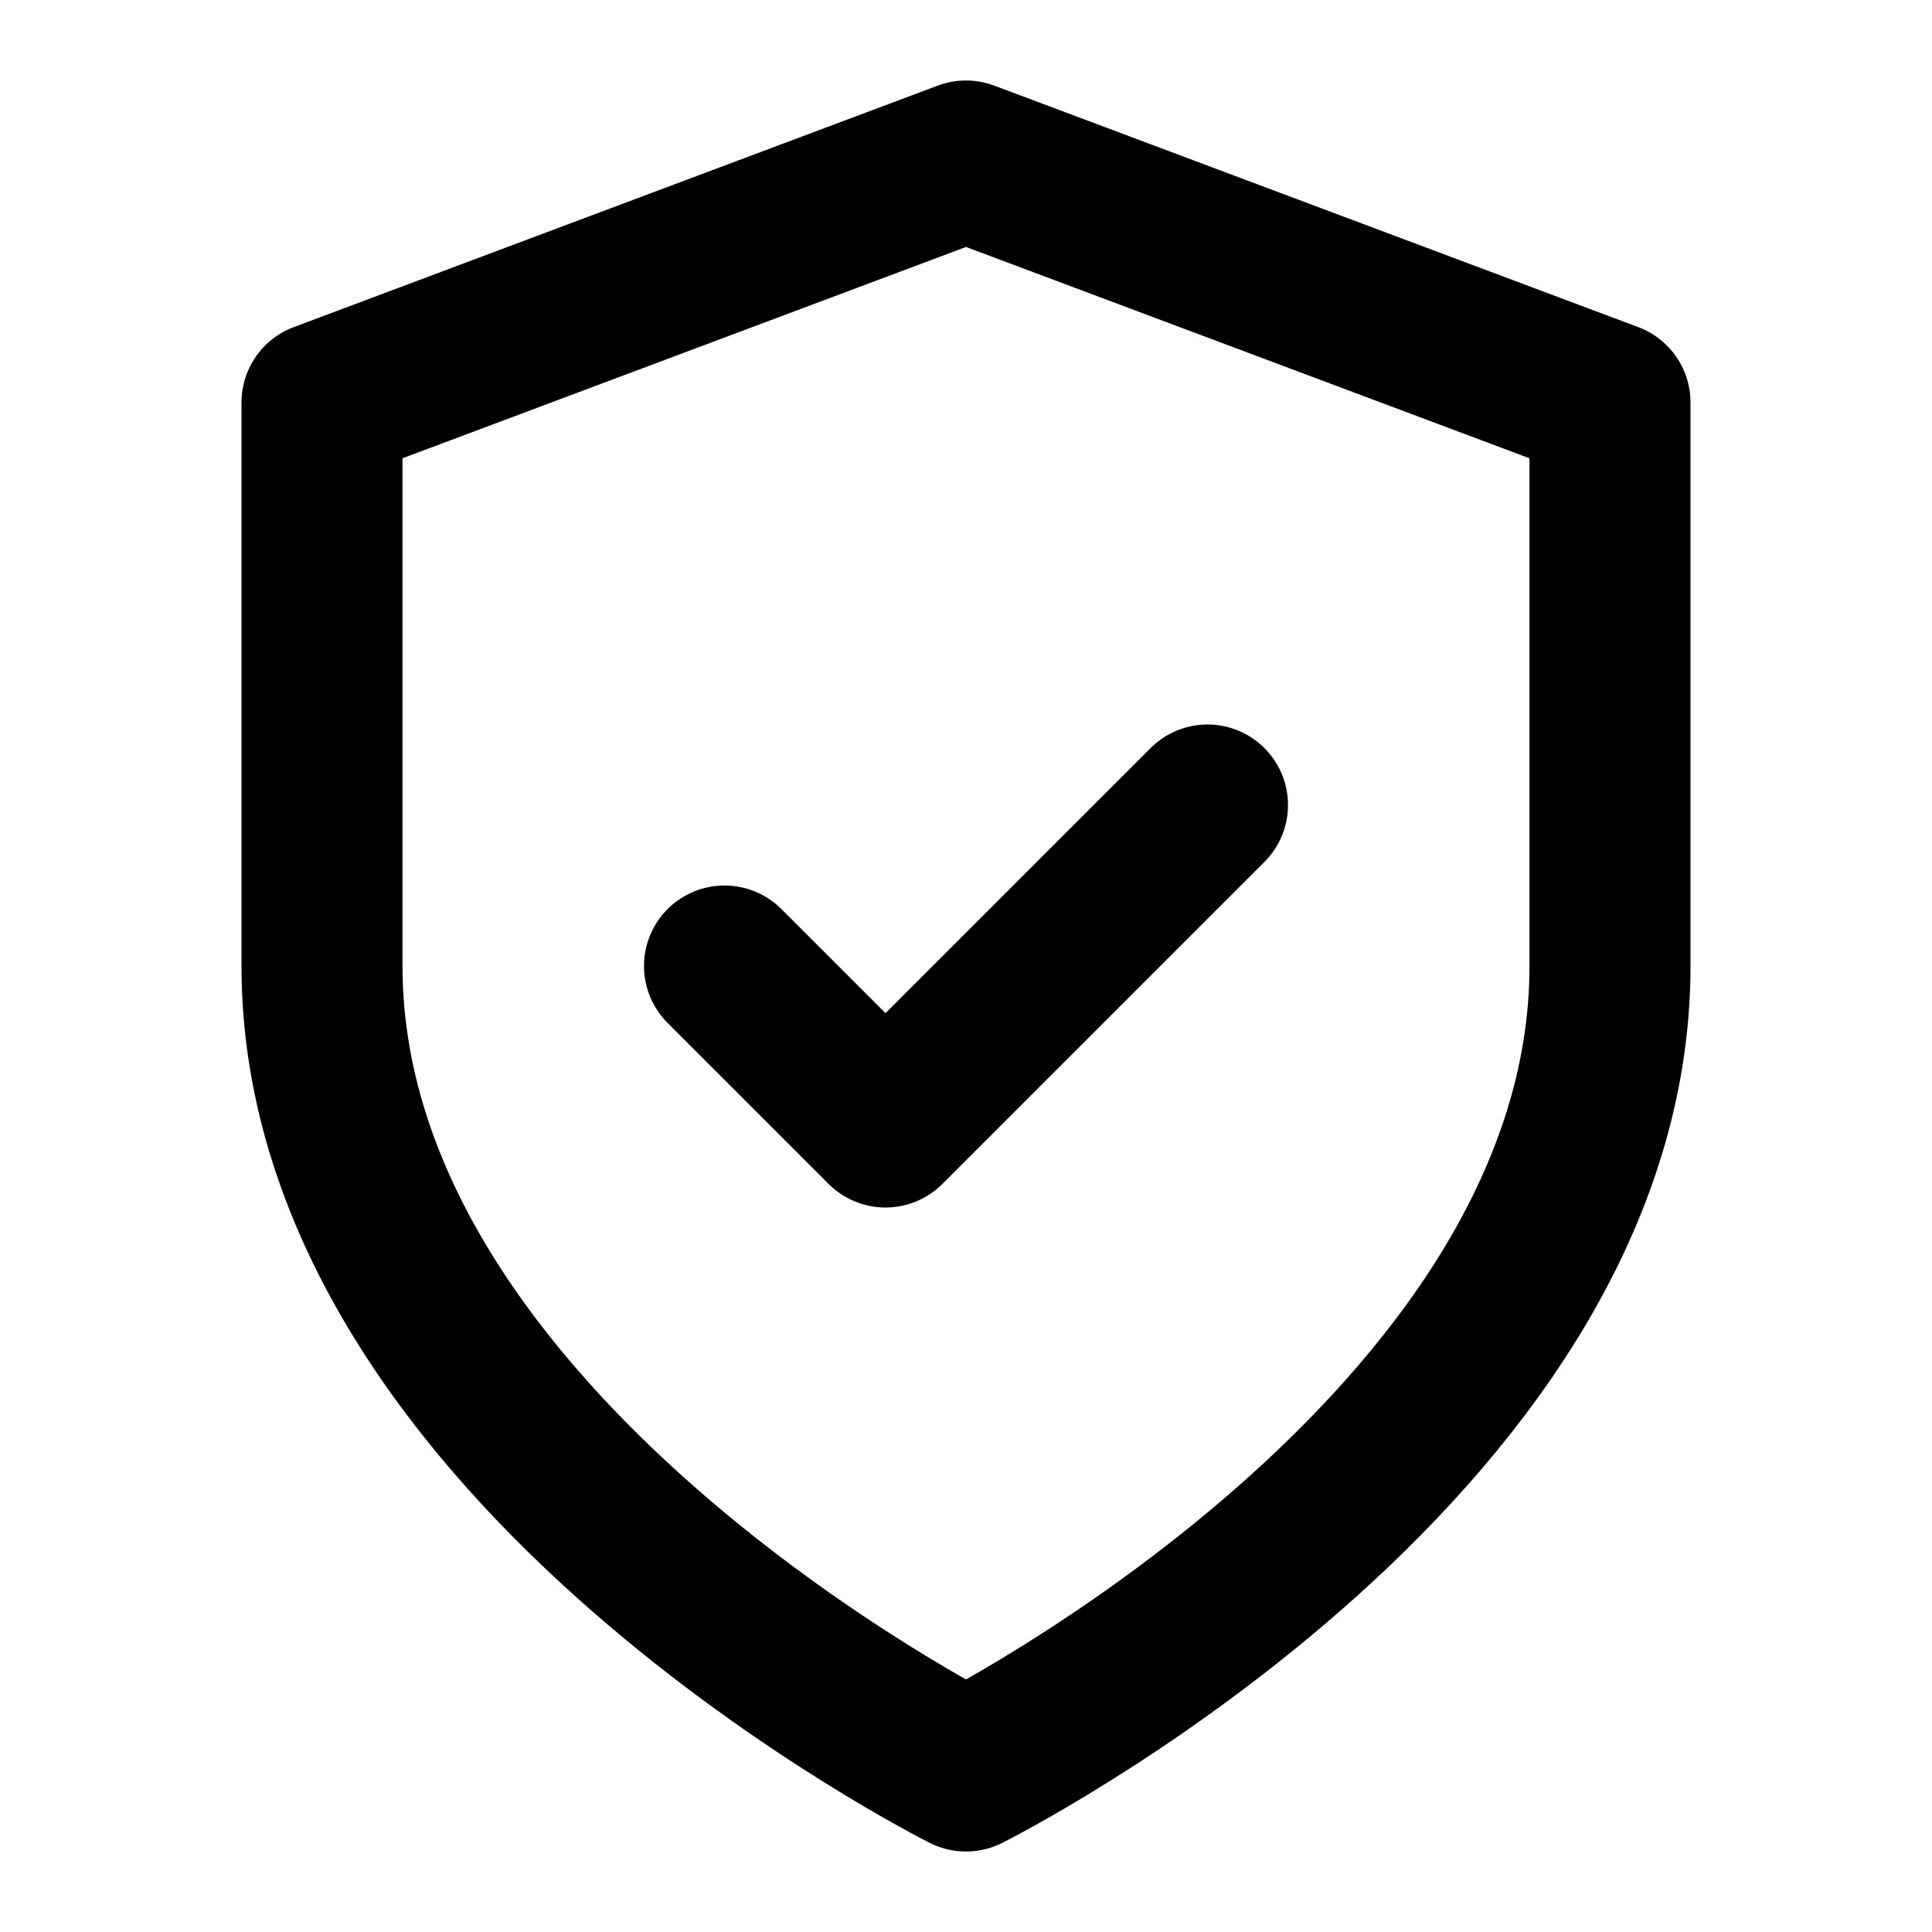
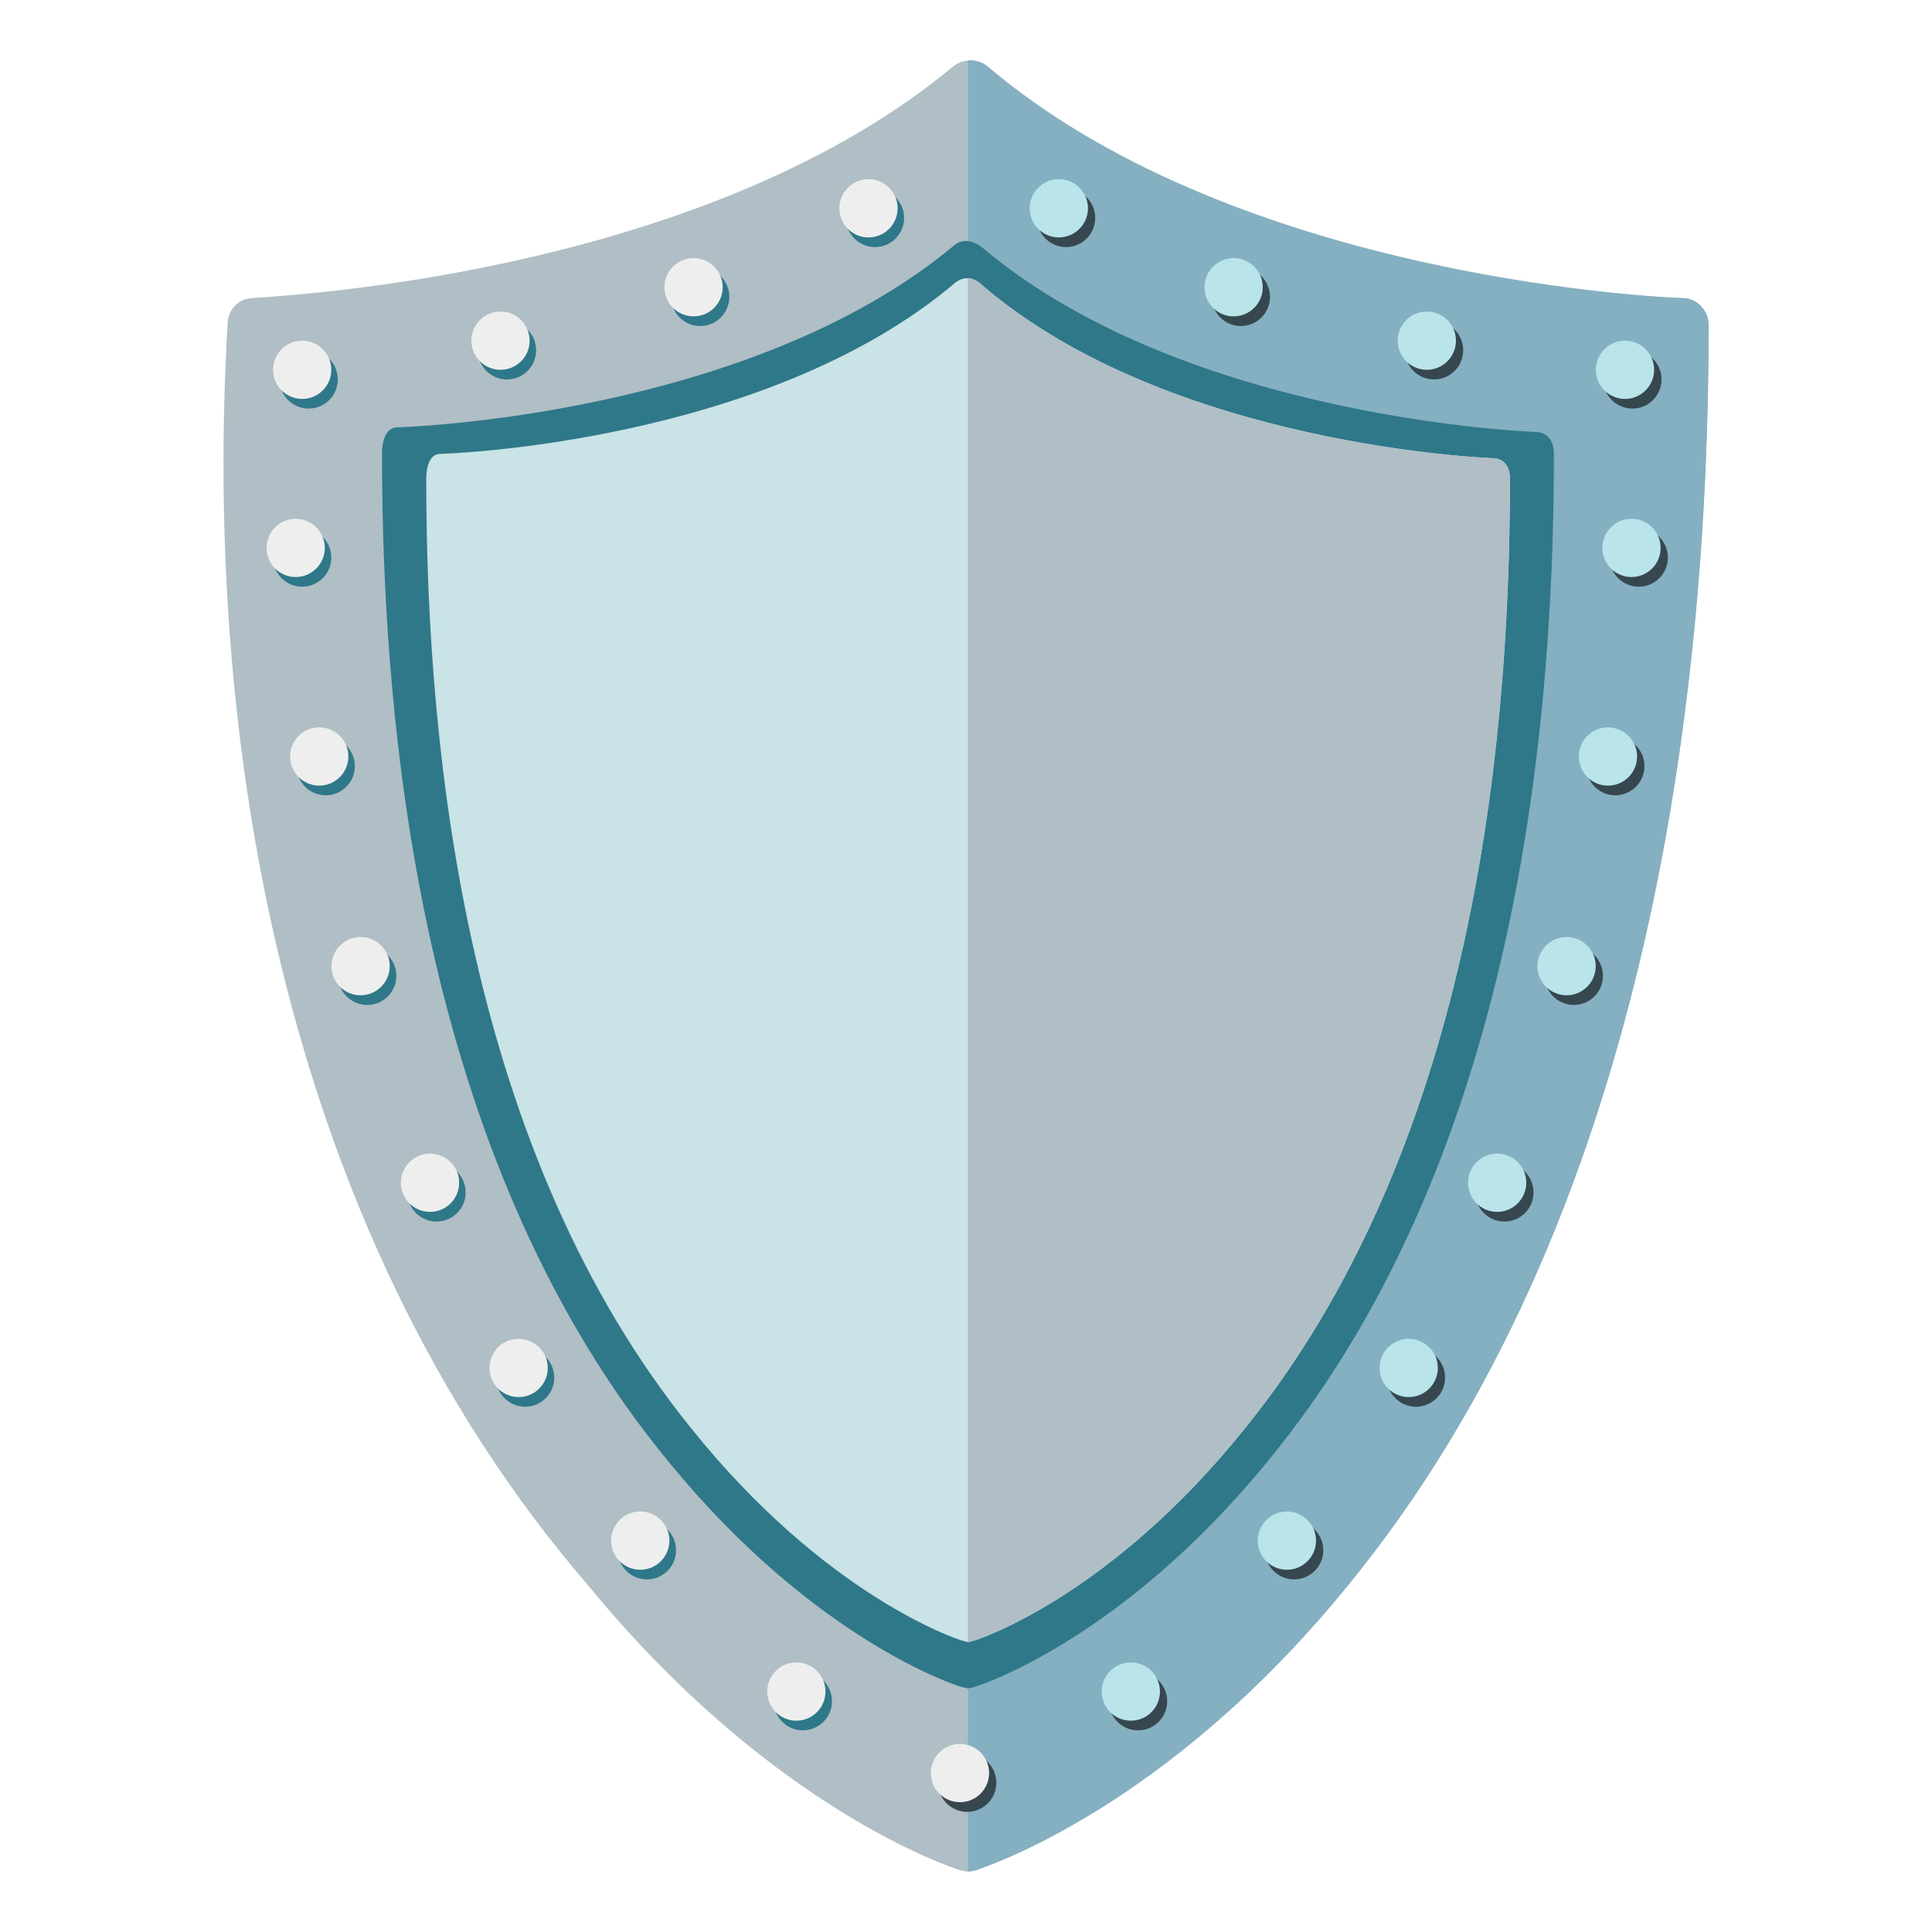
- <svg xmlns="http://www.w3.org/2000/svg" viewBox="0 0 24 24" fill="none" stroke="currentColor" stroke-width="2" stroke-linecap="round" stroke-linejoin="round">
-   <path d="M12 22s8-4 8-10V5l-8-3-8 3v7c0 6 8 10 8 10z" />
-   <path d="M9 12l2 2 4-4" />
+ <svg xmlns="http://www.w3.org/2000/svg" width="800px" height="800px" viewBox="0 0 128 128" aria-hidden="true" role="img" class="iconify iconify--noto" preserveAspectRatio="xMidYMid meet">
+   <path d="M16.77 19.75c-1 0-1.7.8-1.7 1.8v.1c-1.5 25.91 3.03 59.27 24.01 83.52c12.1 14.7 23.91 18.53 24.51 18.73c0 0 .28.09.54.09s.57-.1.57-.1c.5-.2 12.48-4.02 24.49-18.72c19.91-24.21 24.01-58.82 24.01-83.52v-.1c0-1-.8-1.8-1.7-1.8c-.3 0-29.11-1-46.01-15.3c-.7-.6-1.7-.6-2.4 0c-17.11 14.2-46.02 15.2-46.32 15.3z" fill="#b0bec5">
+ 
+ </path>
+   <path d="M111.49 19.75c-.3 0-29.11-1-46.01-15.3c-.4-.35-.83-.45-1.24-.45h-.11v120c.27-.01.62-.11.62-.12c.6-.25 12.44-4 24.44-18.7c19.91-24.21 24.01-58.82 24.01-83.52v-.1c0-1.01-.8-1.81-1.71-1.81z" fill="#84b0c1">
+ 
+ </path>
+   <path d="M26.33 28.31c-.82 0-1.02 1.02-1.02 1.74v.1c0 19.72 3.06 47.4 19 66.71c9.6 11.75 19 14.81 19.41 14.91l.41.1l.41-.1c.41-.1 9.81-3.17 19.41-14.91c15.94-19.31 19-46.89 19-66.71v-.1c0-.82-.41-1.43-1.23-1.43h.1c-.2 0-23.19-.82-36.67-12.16c-1.19-.98-1.94-.2-1.94-.2C49.63 27.6 26.64 28.31 26.33 28.31z" fill="#2f7889">
+ 
+ </path>
+   <path d="M29.18 30.07c-.76 0-.94.96-.94 1.64v.1c0 18.57 2.83 44.65 17.57 62.84c8.88 11.07 17.57 13.95 17.95 14.05l.38.1l.38-.1c.38-.1 9.07-2.98 17.95-14.05c14.73-18.19 17.57-44.17 17.57-62.84v-.1c0-.77-.38-1.35-1.13-1.35H99c-.19 0-21.44-.77-33.91-11.45c-.94-.95-1.79-.19-1.79-.19C50.72 29.4 29.47 30.07 29.18 30.07z" fill="#c9e3e6">
+ 
+ </path>
+   <path d="M98.89 30.36h.09c-.19 0-21.44-.77-33.91-11.45c-.34-.34-.66-.46-.94-.47v90.35l.38-.1c.38-.1 9.07-2.98 17.95-14.05c14.73-18.19 17.57-44.17 17.57-62.84v-.1c-.01-.76-.38-1.34-1.14-1.34z" fill="#b0bec5">
+ 
+ </path>
+   <g>
+     <circle cx="70.63" cy="14.44" r="1.93" fill="#37474f">
+ 
+ </circle>
+     <circle cx="82.21" cy="19.67" r="1.93" fill="#37474f">
+ 
+ </circle>
+     <circle cx="95.01" cy="23.21" r="1.93" fill="#37474f">
+ 
+ </circle>
+     <circle cx="108.15" cy="25.14" r="1.93" fill="#37474f">
+ 
+ </circle>
+     <circle cx="108.57" cy="36.94" r="1.93" fill="#37474f">
+ 
+ </circle>
+     <circle cx="107.02" cy="50.76" r="1.93" fill="#37474f">
+ 
+ </circle>
+     <circle cx="64.08" cy="118.11" r="1.93" fill="#37474f">
+ 
+ </circle>
+     <circle cx="75.4" cy="112.71" r="1.93" fill="#37474f">
+ 
+ </circle>
+     <circle cx="85.74" cy="102.71" r="1.93" fill="#37474f">
+ 
+ </circle>
+     <circle cx="93.81" cy="91.27" r="1.93" fill="#37474f">
+ 
+ </circle>
+     <circle cx="99.67" cy="79" r="1.93" fill="#37474f">
+ 
+ </circle>
+     <circle cx="104.27" cy="64.65" r="1.93" fill="#37474f">
+ 
+ </circle>
+     <circle cx="70.15" cy="13.8" r="1.93" fill="#b9e4ea">
+ 
+ </circle>
+     <circle cx="81.73" cy="19.03" r="1.93" fill="#b9e4ea">
+ 
+ </circle>
+     <circle cx="94.53" cy="22.57" r="1.93" fill="#b9e4ea">
+ 
+ </circle>
+     <circle cx="107.66" cy="24.5" r="1.93" fill="#b9e4ea">
+ 
+ </circle>
+     <circle cx="108.09" cy="36.3" r="1.93" fill="#b9e4ea">
+ 
+ </circle>
+     <circle cx="106.53" cy="50.12" r="1.93" fill="#b9e4ea">
+ 
+ </circle>
+     <circle cx="63.6" cy="117.47" r="1.93" fill="#eee">
+ 
+ </circle>
+     <circle cx="74.92" cy="112.07" r="1.93" fill="#b9e4ea">
+ 
+ </circle>
+     <circle cx="85.26" cy="102.07" r="1.93" fill="#b9e4ea">
+ 
+ </circle>
+     <circle cx="93.33" cy="90.63" r="1.93" fill="#b9e4ea">
+ 
+ </circle>
+     <circle cx="99.19" cy="78.36" r="1.93" fill="#b9e4ea">
+ 
+ </circle>
+     <circle cx="103.79" cy="64.01" r="1.93" fill="#b9e4ea">
+ 
+ </circle>
+     <circle cx="57.97" cy="14.44" r="1.93" fill="#2f7889">
+ 
+ </circle>
+     <circle cx="46.39" cy="19.67" r="1.93" fill="#2f7889">
+ 
+ </circle>
+     <circle cx="33.59" cy="23.21" r="1.93" fill="#2f7889">
+ 
+ </circle>
+     <circle cx="20.45" cy="25.14" r="1.93" fill="#2f7889">
+ 
+ </circle>
+     <circle cx="20.02" cy="36.94" r="1.93" fill="#2f7889">
+ 
+ </circle>
+     <circle cx="21.58" cy="50.76" r="1.93" fill="#2f7889">
+ 
+ </circle>
+     <circle cx="53.19" cy="112.71" r="1.93" fill="#2f7889">
+ 
+ </circle>
+     <circle cx="42.86" cy="102.71" r="1.93" fill="#2f7889">
+ 
+ </circle>
+     <circle cx="34.79" cy="91.27" r="1.93" fill="#2f7889">
+ 
+ </circle>
+     <circle cx="28.92" cy="79" r="1.93" fill="#2f7889">
+ 
+ </circle>
+     <circle cx="24.33" cy="64.65" r="1.93" fill="#2f7889">
+ 
+ </circle>
+     <circle cx="57.54" cy="13.8" r="1.93" fill="#eee">
+ 
+ </circle>
+     <circle cx="45.95" cy="19.03" r="1.93" fill="#eee">
+ 
+ </circle>
+     <circle cx="33.16" cy="22.57" r="1.93" fill="#eee">
+ 
+ </circle>
+     <circle cx="20.02" cy="24.5" r="1.93" fill="#eee">
+ 
+ </circle>
+     <circle cx="19.59" cy="36.3" r="1.93" fill="#eee">
+ 
+ </circle>
+     <circle cx="21.15" cy="50.12" r="1.93" fill="#eee">
+ 
+ </circle>
+     <circle cx="52.76" cy="112.07" r="1.93" fill="#eee">
+ 
+ </circle>
+     <circle cx="42.42" cy="102.07" r="1.93" fill="#eee">
+ 
+ </circle>
+     <circle cx="34.36" cy="90.63" r="1.93" fill="#eee">
+ 
+ </circle>
+     <circle cx="28.49" cy="78.36" r="1.93" fill="#eee">
+ 
+ </circle>
+     <circle cx="23.89" cy="64.01" r="1.93" fill="#eee">
+ 
+ </circle>
+   </g>
</svg>
